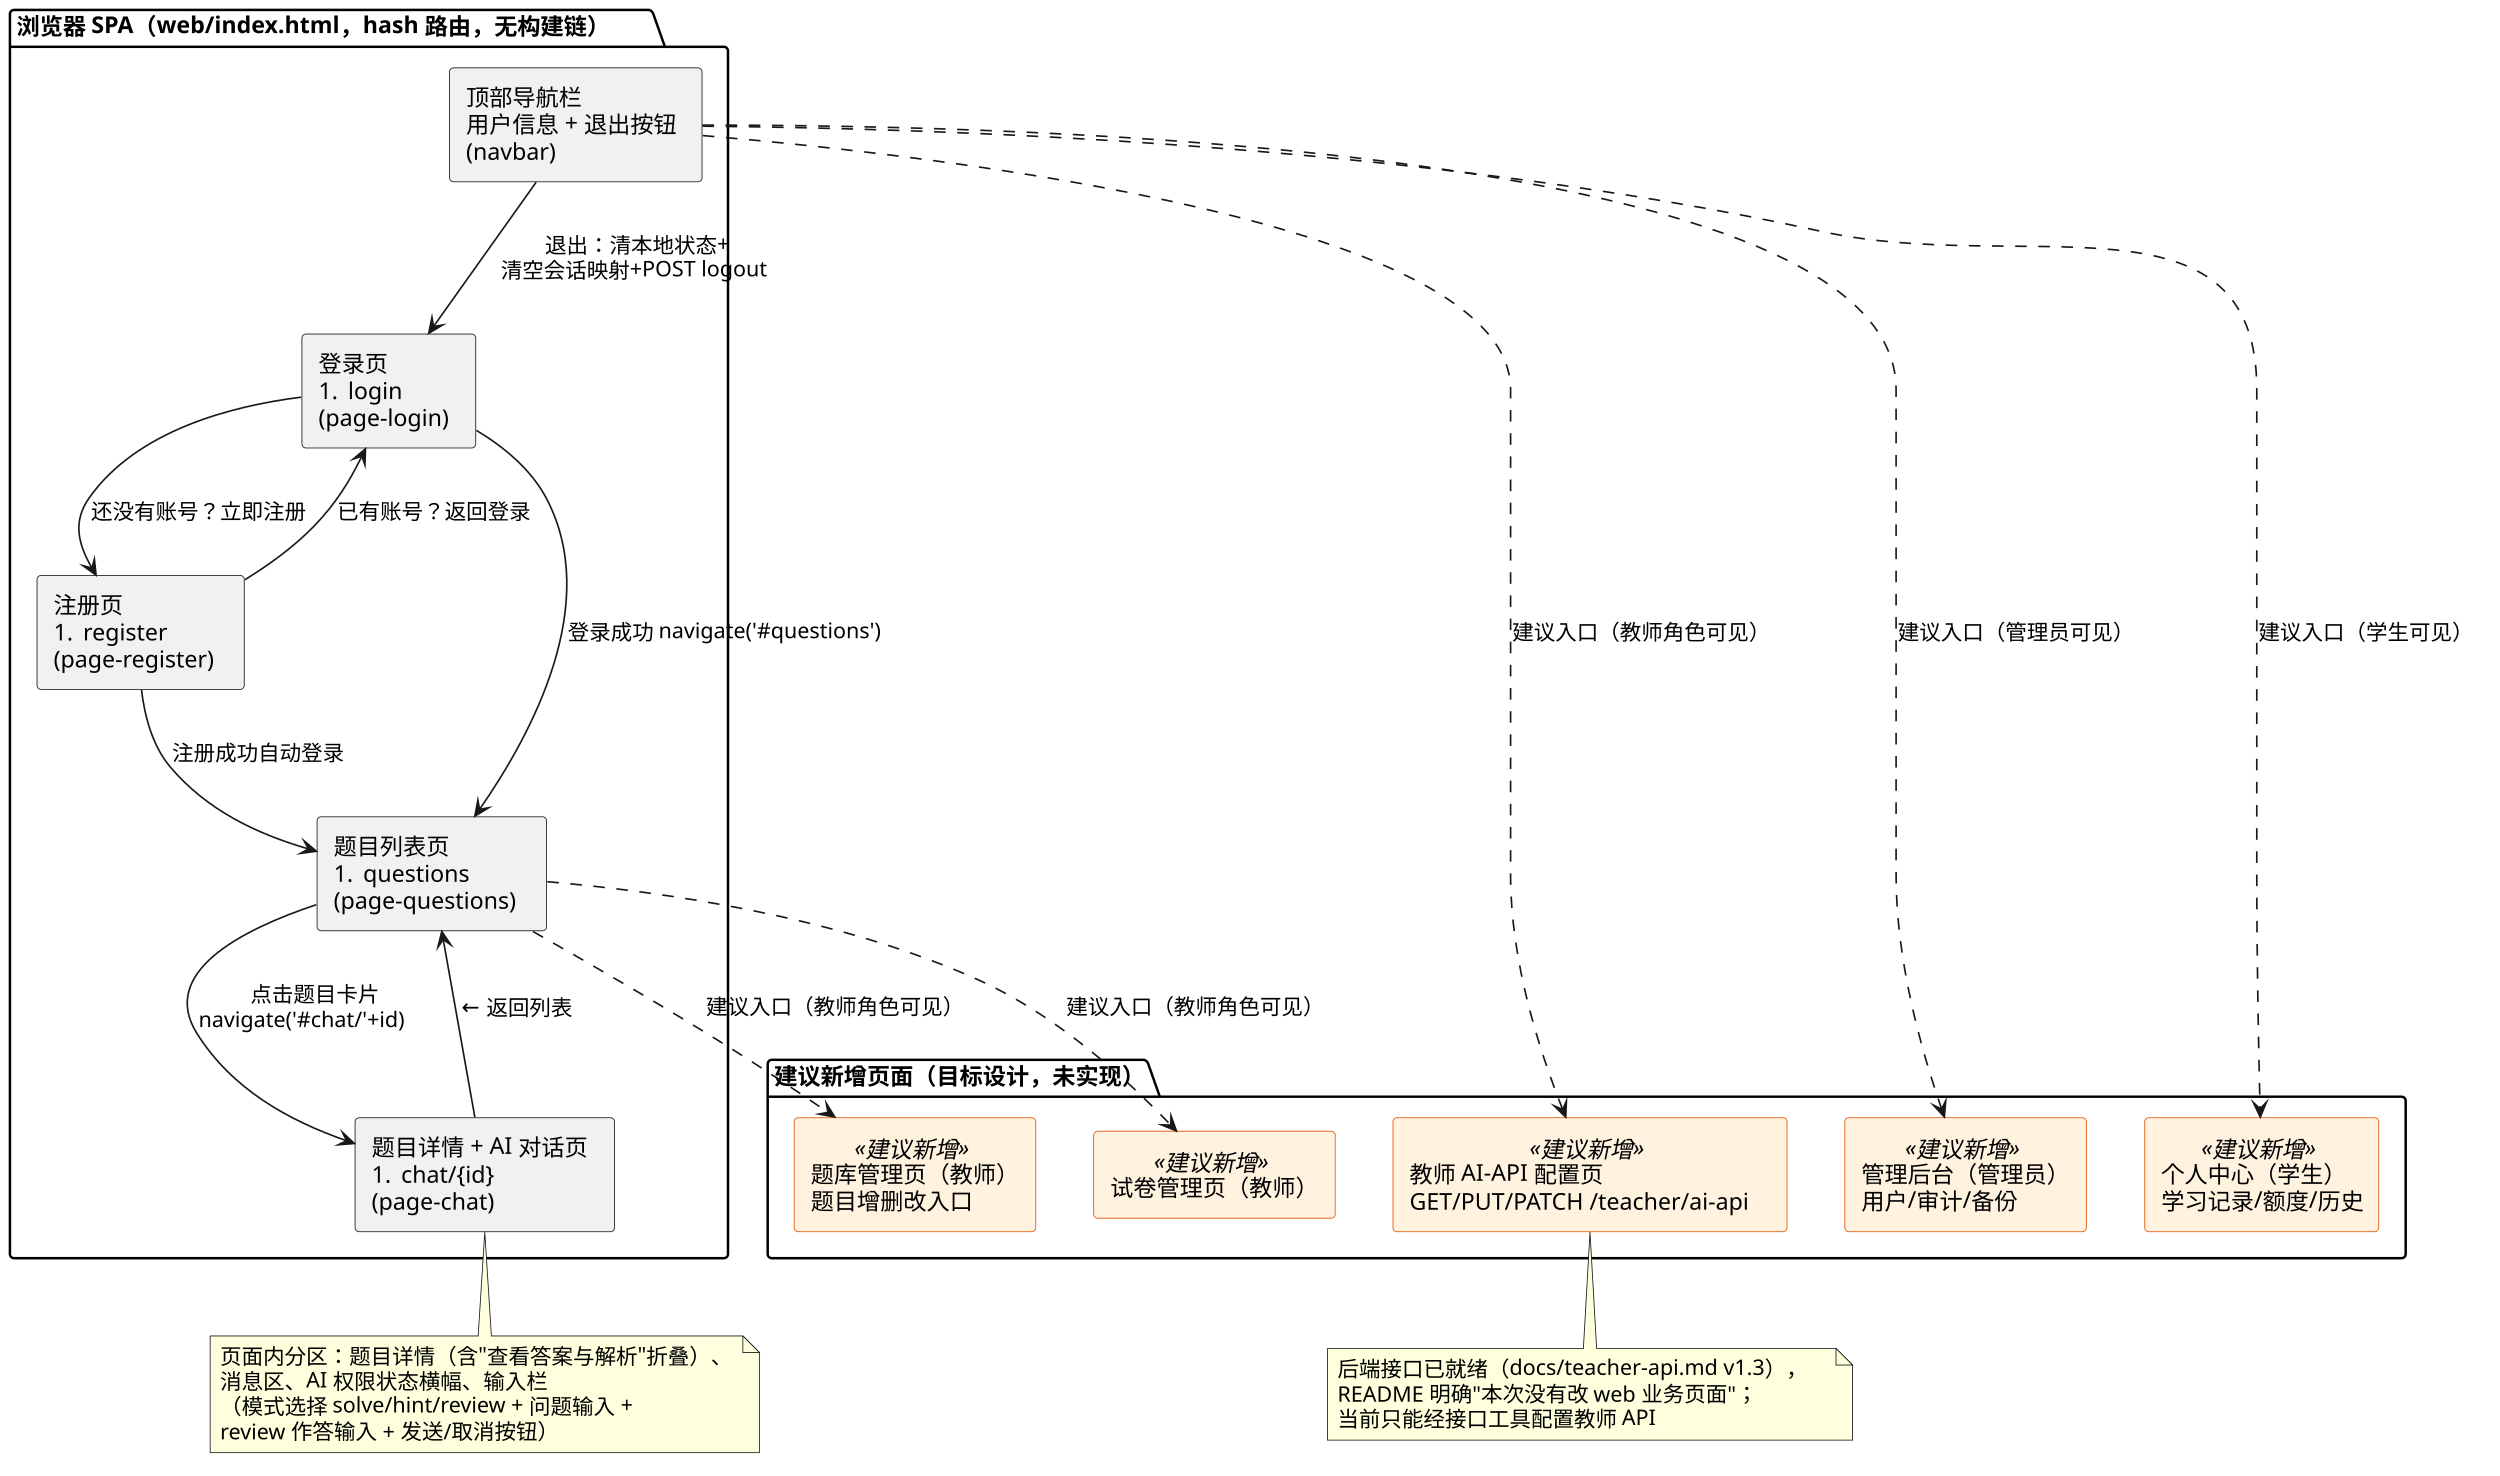
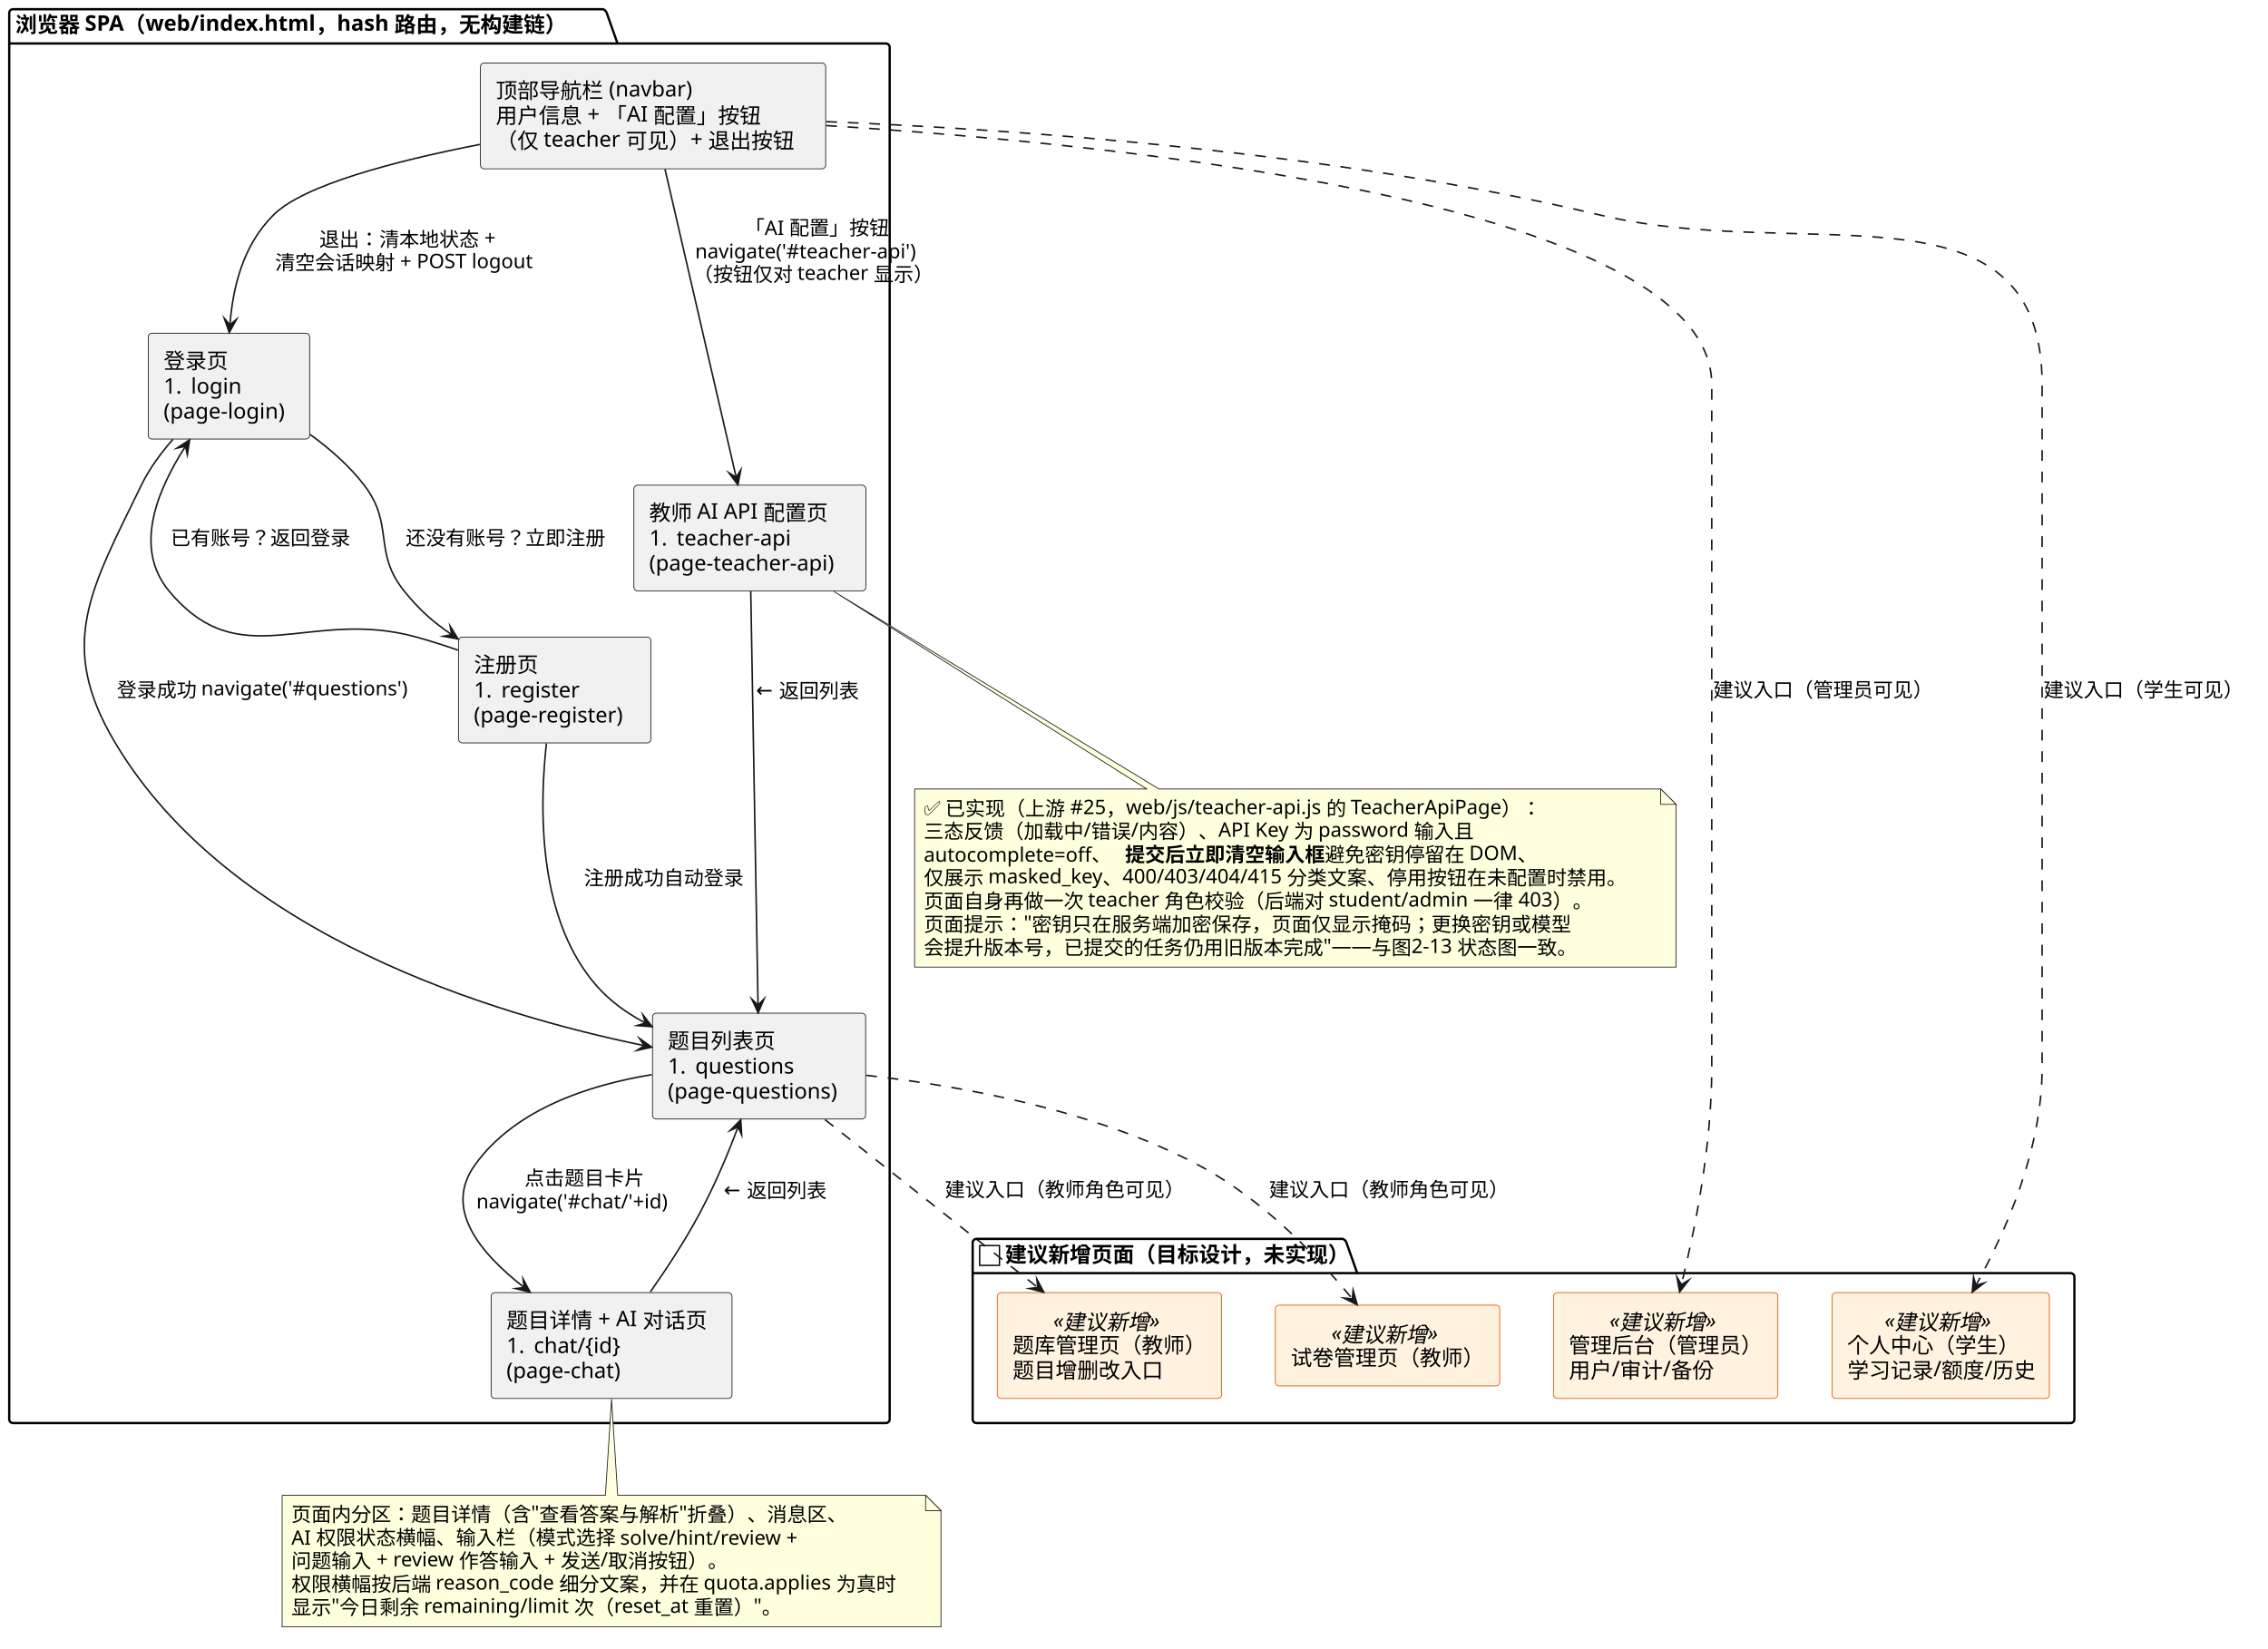
- <svg xmlns="http://www.w3.org/2000/svg" version="1.1" data-diagram-type="DESCRIPTION" style="width:1511px;height:892px;background:#FFFFFF;" width="1511px" height="892px" viewBox="0 0 1511 892" zoomAndPan="magnify" preserveAspectRatio="none" contentStyleType="text/css">
+ <svg xmlns="http://www.w3.org/2000/svg" version="1.1" data-diagram-type="DESCRIPTION" style="width:1476px;height:1073px;background:#FFFFFF;" width="1476px" height="1073px" viewBox="0 0 1476 1073" zoomAndPan="magnify" preserveAspectRatio="none" contentStyleType="text/css">
  <defs />
  <g font-family="sans-serif" lengthAdjust="spacing">
-     <g class="cluster" data-qualified-name="... SPA.web.index.html.hash ........" id="ent0001" data-source-line="11">
-       <path d="M8.5,6 L392.38,6 A3.75,3.75 0 0 1 394.88,8.5 L401.88,28.297 L437.5,28.297 A2.5,2.5 0 0 1 440,30.797 L440,757.95 A2.5,2.5 0 0 1 437.5,760.45 L8.5,760.45 A2.5,2.5 0 0 1 6,757.95 L6,8.5 A2.5,2.5 0 0 1 8.5,6" style="stroke:#000;stroke-width:1.5;" fill="none" />
+     <g class="cluster" data-qualified-name="... SPA.web.index.html.hash ........" id="ent0001" data-source-line="19">
+       <path d="M8.5,6 L392.38,6 A3.75,3.75 0 0 1 394.88,8.5 L401.88,28.297 L576.5,28.297 A2.5,2.5 0 0 1 579,30.797 L579,923.78 A2.5,2.5 0 0 1 576.5,926.28 L8.5,926.28 A2.5,2.5 0 0 1 6,923.78 L6,8.5 A2.5,2.5 0 0 1 8.5,6" style="stroke:#000;stroke-width:1.5;" fill="none" />
      <line x1="6" y1="28.297" x2="401.88" y2="28.297" style="stroke:#000;stroke-width:1.5;" />
      <text x="10" y="20.995" fill="#000" font-size="14" textLength="382.88" font-weight="700">浏览器 SPA（web/index.html，hash 路由，无构建链）</text>
    </g>
-     <g class="cluster" data-qualified-name="................" id="ent0007" data-source-line="19">
-       <path d="M466.5,640.56 L691.499,640.56 A3.75,3.75 0 0 1 693.999,643.06 L700.999,662.857 L1451.5,662.857 A2.5,2.5 0 0 1 1454,665.357 L1454,757.95 A2.5,2.5 0 0 1 1451.5,760.45 L466.5,760.45 A2.5,2.5 0 0 1 464,757.95 L464,643.06 A2.5,2.5 0 0 1 466.5,640.56" style="stroke:#000;stroke-width:1.5;" fill="none" />
-       <line x1="464" y1="662.857" x2="700.999" y2="662.857" style="stroke:#000;stroke-width:1.5;" />
-       <text x="468" y="655.555" fill="#000" font-size="14" textLength="223.999" font-weight="700">建议新增页面（目标设计，未实现）</text>
+     <g class="cluster" data-qualified-name=". ................" id="ent0008" data-source-line="28">
+       <path d="M635.5,806.39 L873.774,806.39 A3.75,3.75 0 0 1 876.274,808.89 L883.274,828.687 L1347.5,828.687 A2.5,2.5 0 0 1 1350,831.187 L1350,923.78 A2.5,2.5 0 0 1 1347.5,926.28 L635.5,926.28 A2.5,2.5 0 0 1 633,923.78 L633,808.89 A2.5,2.5 0 0 1 635.5,806.39" style="stroke:#000;stroke-width:1.5;" fill="none" />
+       <line x1="633" y1="828.687" x2="883.274" y2="828.687" style="stroke:#000;stroke-width:1.5;" />
+       <text x="637" y="821.385" fill="#000" font-size="14" textLength="237.274" font-weight="700">⬜ 建议新增页面（目标设计，未实现）</text>
    </g>
-     <g class="entity" data-qualified-name="... SPA.web.index.html.hash .........Nav" id="ent0002" data-source-line="12">
-       <rect x="271.68" y="41" width="152.63" height="68.891" fill="#F1F1F1" style="stroke:#181818;stroke-width:0.5;" rx="2.5" ry="2.5" />
-       <text x="281.68" y="63.995" fill="#000" font-size="14" textLength="70">顶部导航栏</text>
-       <text x="281.68" y="80.292" fill="#000" font-size="14" textLength="132.63">用户信息 + 退出按钮</text>
-       <text x="281.68" y="96.589" fill="#000" font-size="14" textLength="59.883">(navbar)</text>
+     <g class="entity" data-qualified-name="... SPA.web.index.html.hash .........Nav" id="ent0002" data-source-line="20">
+       <rect x="312.65" y="41" width="224.702" height="68.891" fill="#F1F1F1" style="stroke:#181818;stroke-width:0.5;" rx="2.5" ry="2.5" />
+       <text x="322.65" y="63.995" fill="#000" font-size="14" textLength="134.333">顶部导航栏 (navbar)</text>
+       <text x="322.65" y="80.292" fill="#000" font-size="14" textLength="178.786">用户信息 + 「AI 配置」按钮</text>
+       <text x="322.65" y="96.589" fill="#000" font-size="14" textLength="204.702">（仅 teacher 可见）+ 退出按钮</text>
    </g>
-     <g class="entity" data-qualified-name="... SPA.web.index.html.hash .........L" id="ent0003" data-source-line="13">
-       <rect x="182.48" y="201.89" width="105.046" height="68.891" fill="#F1F1F1" style="stroke:#181818;stroke-width:0.5;" rx="2.5" ry="2.5" />
-       <text x="192.48" y="224.885" fill="#000" font-size="14" textLength="42">登录页</text>
-       <text x="192.48" y="241.182" fill="#000" font-size="14" textLength="13.357">1.</text>
-       <text x="210.288" y="241.182" fill="#000" font-size="14" textLength="34.104">login</text>
-       <text x="192.48" y="257.479" fill="#000" font-size="14" textLength="85.046">(page-login)</text>
+     <g class="entity" data-qualified-name="... SPA.web.index.html.hash .........L" id="ent0003" data-source-line="21">
+       <rect x="96.48" y="216.89" width="105.046" height="68.891" fill="#F1F1F1" style="stroke:#181818;stroke-width:0.5;" rx="2.5" ry="2.5" />
+       <text x="106.48" y="239.885" fill="#000" font-size="14" textLength="42">登录页</text>
+       <text x="106.48" y="256.182" fill="#000" font-size="14" textLength="13.357">1.</text>
+       <text x="124.288" y="256.182" fill="#000" font-size="14" textLength="34.104">login</text>
+       <text x="106.48" y="272.479" fill="#000" font-size="14" textLength="85.046">(page-login)</text>
    </g>
-     <g class="entity" data-qualified-name="... SPA.web.index.html.hash .........R" id="ent0004" data-source-line="14">
-       <rect x="22.38" y="347.78" width="125.239" height="68.891" fill="#F1F1F1" style="stroke:#181818;stroke-width:0.5;" rx="2.5" ry="2.5" />
-       <text x="32.38" y="370.775" fill="#000" font-size="14" textLength="42">注册页</text>
-       <text x="32.38" y="387.072" fill="#000" font-size="14" textLength="13.357">1.</text>
-       <text x="50.188" y="387.072" fill="#000" font-size="14" textLength="54.298">register</text>
-       <text x="32.38" y="403.369" fill="#000" font-size="14" textLength="105.239">(page-register)</text>
+     <g class="entity" data-qualified-name="... SPA.web.index.html.hash .........R" id="ent0004" data-source-line="22">
+       <rect x="298.38" y="414.67" width="125.239" height="68.891" fill="#F1F1F1" style="stroke:#181818;stroke-width:0.5;" rx="2.5" ry="2.5" />
+       <text x="308.38" y="437.665" fill="#000" font-size="14" textLength="42">注册页</text>
+       <text x="308.38" y="453.962" fill="#000" font-size="14" textLength="13.357">1.</text>
+       <text x="326.188" y="453.962" fill="#000" font-size="14" textLength="54.298">register</text>
+       <text x="308.38" y="470.259" fill="#000" font-size="14" textLength="105.239">(page-register)</text>
    </g>
-     <g class="entity" data-qualified-name="... SPA.web.index.html.hash .........Q" id="ent0005" data-source-line="15">
-       <rect x="191.64" y="493.67" width="138.72" height="68.891" fill="#F1F1F1" style="stroke:#181818;stroke-width:0.5;" rx="2.5" ry="2.5" />
-       <text x="201.64" y="516.665" fill="#000" font-size="14" textLength="70">题目列表页</text>
-       <text x="201.64" y="532.962" fill="#000" font-size="14" textLength="13.357">1.</text>
-       <text x="219.448" y="532.962" fill="#000" font-size="14" textLength="67.778">questions</text>
-       <text x="201.64" y="549.259" fill="#000" font-size="14" textLength="118.72">(page-questions)</text>
+     <g class="entity" data-qualified-name="... SPA.web.index.html.hash .........Q" id="ent0005" data-source-line="23">
+       <rect x="424.64" y="659.49" width="138.72" height="68.891" fill="#F1F1F1" style="stroke:#181818;stroke-width:0.5;" rx="2.5" ry="2.5" />
+       <text x="434.64" y="682.485" fill="#000" font-size="14" textLength="70">题目列表页</text>
+       <text x="434.64" y="698.782" fill="#000" font-size="14" textLength="13.357">1.</text>
+       <text x="452.448" y="698.782" fill="#000" font-size="14" textLength="67.778">questions</text>
+       <text x="434.64" y="715.079" fill="#000" font-size="14" textLength="118.72">(page-questions)</text>
    </g>
-     <g class="entity" data-qualified-name="... SPA.web.index.html.hash .........C" id="ent0006" data-source-line="16">
-       <rect x="214.61" y="675.56" width="156.787" height="68.891" fill="#F1F1F1" style="stroke:#181818;stroke-width:0.5;" rx="2.5" ry="2.5" />
-       <text x="224.61" y="698.555" fill="#000" font-size="14" textLength="136.787">题目详情 + AI 对话页</text>
-       <text x="224.61" y="714.852" fill="#000" font-size="14" textLength="13.357">1.</text>
-       <text x="242.418" y="714.852" fill="#000" font-size="14" textLength="65.946">chat/{id}</text>
-       <text x="224.61" y="731.149" fill="#000" font-size="14" textLength="81.58">(page-chat)</text>
+     <g class="entity" data-qualified-name="... SPA.web.index.html.hash .........C" id="ent0006" data-source-line="24">
+       <rect x="319.61" y="841.39" width="156.787" height="68.891" fill="#F1F1F1" style="stroke:#181818;stroke-width:0.5;" rx="2.5" ry="2.5" />
+       <text x="329.61" y="864.385" fill="#000" font-size="14" textLength="136.787">题目详情 + AI 对话页</text>
+       <text x="329.61" y="880.682" fill="#000" font-size="14" textLength="13.357">1.</text>
+       <text x="347.418" y="880.682" fill="#000" font-size="14" textLength="65.946">chat/{id}</text>
+       <text x="329.61" y="896.979" fill="#000" font-size="14" textLength="81.58">(page-chat)</text>
    </g>
-     <g class="entity" data-qualified-name=".................X1" id="ent0008" data-source-line="20">
-       <rect x="480" y="675.56" width="145.999" height="68.891" fill="#FFF3E0" style="stroke:#E65100;stroke-width:0.5;" rx="2.5" ry="2.5" />
-       <text x="516.434" y="698.555" fill="#000" font-size="14" textLength="73.131" font-style="italic">«建议新增»</text>
-       <text x="490" y="714.852" fill="#000" font-size="14" textLength="125.999">题库管理页（教师）</text>
-       <text x="490" y="731.149" fill="#000" font-size="14" textLength="98">题目增删改入口</text>
+     <g class="entity" data-qualified-name="... SPA.web.index.html.hash .........TA" id="ent0007" data-source-line="25">
+       <rect x="412.52" y="315.78" width="150.97" height="68.891" fill="#F1F1F1" style="stroke:#181818;stroke-width:0.5;" rx="2.5" ry="2.5" />
+       <text x="422.52" y="338.775" fill="#000" font-size="14" textLength="119.205">教师 AI API 配置页</text>
+       <text x="422.52" y="355.072" fill="#000" font-size="14" textLength="13.357">1.</text>
+       <text x="440.328" y="355.072" fill="#000" font-size="14" textLength="80.028">teacher-api</text>
+       <text x="422.52" y="371.369" fill="#000" font-size="14" textLength="130.97">(page-teacher-api)</text>
    </g>
-     <g class="entity" data-qualified-name=".................X2" id="ent0009" data-source-line="21">
-       <rect x="841.91" y="675.56" width="238.176" height="68.891" fill="#FFF3E0" style="stroke:#E65100;stroke-width:0.5;" rx="2.5" ry="2.5" />
-       <text x="924.433" y="698.555" fill="#000" font-size="14" textLength="73.131" font-style="italic">«建议新增»</text>
-       <text x="851.91" y="714.852" fill="#000" font-size="14" textLength="119.806">教师 AI-API 配置页</text>
-       <text x="851.91" y="731.149" fill="#000" font-size="14" textLength="218.176">GET/PUT/PATCH /teacher/ai-api</text>
+     <g class="entity" data-qualified-name=". .................X1" id="ent0009" data-source-line="29">
+       <rect x="649" y="841.39" width="145.999" height="68.891" fill="#FFF3E0" style="stroke:#E65100;stroke-width:0.5;" rx="2.5" ry="2.5" />
+       <text x="685.434" y="864.385" fill="#000" font-size="14" textLength="73.131" font-style="italic">«建议新增»</text>
+       <text x="659" y="880.682" fill="#000" font-size="14" textLength="125.999">题库管理页（教师）</text>
+       <text x="659" y="896.979" fill="#000" font-size="14" textLength="98">题目增删改入口</text>
    </g>
-     <g class="entity" data-qualified-name=".................X3" id="ent0010" data-source-line="22">
-       <rect x="661" y="683.71" width="145.999" height="52.594" fill="#FFF3E0" style="stroke:#E65100;stroke-width:0.5;" rx="2.5" ry="2.5" />
-       <text x="697.434" y="706.705" fill="#000" font-size="14" textLength="73.131" font-style="italic">«建议新增»</text>
-       <text x="671" y="723.002" fill="#000" font-size="14" textLength="125.999">试卷管理页（教师）</text>
+     <g class="entity" data-qualified-name=". .................X3" id="ent0010" data-source-line="30">
+       <rect x="830" y="849.53" width="145.999" height="52.594" fill="#FFF3E0" style="stroke:#E65100;stroke-width:0.5;" rx="2.5" ry="2.5" />
+       <text x="866.434" y="872.525" fill="#000" font-size="14" textLength="73.131" font-style="italic">«建议新增»</text>
+       <text x="840" y="888.822" fill="#000" font-size="14" textLength="125.999">试卷管理页（教师）</text>
    </g>
-     <g class="entity" data-qualified-name=".................X4" id="ent0011" data-source-line="23">
-       <rect x="1115" y="675.56" width="145.999" height="68.891" fill="#FFF3E0" style="stroke:#E65100;stroke-width:0.5;" rx="2.5" ry="2.5" />
-       <text x="1151.434" y="698.555" fill="#000" font-size="14" textLength="73.131" font-style="italic">«建议新增»</text>
-       <text x="1125" y="714.852" fill="#000" font-size="14" textLength="125.999">管理后台（管理员）</text>
-       <text x="1125" y="731.149" fill="#000" font-size="14" textLength="93.433">用户/审计/备份</text>
+     <g class="entity" data-qualified-name=". .................X4" id="ent0011" data-source-line="31">
+       <rect x="1011" y="841.39" width="145.999" height="68.891" fill="#FFF3E0" style="stroke:#E65100;stroke-width:0.5;" rx="2.5" ry="2.5" />
+       <text x="1047.434" y="864.385" fill="#000" font-size="14" textLength="73.131" font-style="italic">«建议新增»</text>
+       <text x="1021" y="880.682" fill="#000" font-size="14" textLength="125.999">管理后台（管理员）</text>
+       <text x="1021" y="896.979" fill="#000" font-size="14" textLength="93.433">用户/审计/备份</text>
    </g>
-     <g class="entity" data-qualified-name=".................X5" id="ent0012" data-source-line="24">
-       <rect x="1296.28" y="675.56" width="141.433" height="68.891" fill="#FFF3E0" style="stroke:#E65100;stroke-width:0.5;" rx="2.5" ry="2.5" />
-       <text x="1330.431" y="698.555" fill="#000" font-size="14" textLength="73.131" font-style="italic">«建议新增»</text>
-       <text x="1306.28" y="714.852" fill="#000" font-size="14" textLength="112">个人中心（学生）</text>
-       <text x="1306.28" y="731.149" fill="#000" font-size="14" textLength="121.433">学习记录/额度/历史</text>
+     <g class="entity" data-qualified-name=". .................X5" id="ent0012" data-source-line="32">
+       <rect x="1192.28" y="841.39" width="141.433" height="68.891" fill="#FFF3E0" style="stroke:#E65100;stroke-width:0.5;" rx="2.5" ry="2.5" />
+       <text x="1226.431" y="864.385" fill="#000" font-size="14" textLength="73.131" font-style="italic">«建议新增»</text>
+       <text x="1202.28" y="880.682" fill="#000" font-size="14" textLength="112">个人中心（学生）</text>
+       <text x="1202.28" y="896.979" fill="#000" font-size="14" textLength="121.433">学习记录/额度/历史</text>
    </g>
-     <g class="entity" data-qualified-name="GMN25" id="ent0026" data-source-line="41">
-       <path d="M127.02,807.45 L127.02,877.981 A0,0 0 0 0 127.02,877.981 L458.979,877.981 A0,0 0 0 0 458.979,877.981 L458.979,817.45 L448.979,807.45 L297,807.45 L293,744.66 L289,807.45 L127.02,807.45 A0,0 0 0 0 127.02,807.45" style="stroke:#181818;stroke-width:0.5;" fill="#FEFFDD" />
-       <path d="M448.979,807.45 L448.979,817.45 L458.979,817.45 L448.979,807.45" style="stroke:#181818;stroke-width:0.5;" fill="#FEFFDD" />
-       <text x="133.02" y="824.517" fill="#000" font-size="13" textLength="310.959">页面内分区：题目详情（含"查看答案与解析"折叠）、</text>
-       <text x="133.02" y="839.65" fill="#000" font-size="13" textLength="198.86">消息区、AI 权限状态横幅、输入栏</text>
-       <text x="133.02" y="854.783" fill="#000" font-size="13" textLength="266.57">（模式选择 solve/hint/review + 问题输入 +</text>
-       <text x="133.02" y="869.915" fill="#000" font-size="13" textLength="213.948">review 作答输入 + 发送/取消按钮）</text>
+     <g class="entity" data-qualified-name="GMN26" id="ent0027" data-source-line="50">
+       <path d="M183.62,973.28 L183.62,1058.944 A0,0 0 0 0 183.62,1058.944 L612.381,1058.944 A0,0 0 0 0 612.381,1058.944 L612.381,983.28 L602.381,973.28 L402,973.28 L398,910.66 L394,973.28 L183.62,973.28 A0,0 0 0 0 183.62,973.28" style="stroke:#181818;stroke-width:0.5;" fill="#FEFFDD" />
+       <path d="M602.381,973.28 L602.381,983.28 L612.381,983.28 L602.381,973.28" style="stroke:#181818;stroke-width:0.5;" fill="#FEFFDD" />
+       <text x="189.62" y="990.347" fill="#000" font-size="13" textLength="362.959">页面内分区：题目详情（含"查看答案与解析"折叠）、消息区、</text>
+       <text x="189.62" y="1005.48" fill="#000" font-size="13" textLength="342.272">AI 权限状态横幅、输入栏（模式选择 solve/hint/review +</text>
+       <text x="189.62" y="1020.613" fill="#000" font-size="13" textLength="298.105">问题输入 + review 作答输入 + 发送/取消按钮）。</text>
+       <text x="189.62" y="1035.745" fill="#000" font-size="13" textLength="407.761">权限横幅按后端 reason_code 细分文案，并在 quota.applies 为真时</text>
+       <text x="189.62" y="1050.878" fill="#000" font-size="13" textLength="332.033">显示"今日剩余 remaining/limit 次（reset_at 重置）"。</text>
    </g>
-     <g class="entity" data-qualified-name="GMN28" id="ent0029" data-source-line="48">
-       <path d="M802.32,815.02 L802.32,870.418 A0,0 0 0 0 802.32,870.418 L1119.686,870.418 A0,0 0 0 0 1119.686,870.418 L1119.686,825.02 L1109.686,815.02 L965,815.02 L961,744.66 L957,815.02 L802.32,815.02 A0,0 0 0 0 802.32,815.02" style="stroke:#181818;stroke-width:0.5;" fill="#FEFFDD" />
-       <path d="M1109.686,815.02 L1109.686,825.02 L1119.686,825.02 L1109.686,815.02" style="stroke:#181818;stroke-width:0.5;" fill="#FEFFDD" />
-       <text x="808.32" y="832.087" fill="#000" font-size="13" textLength="296.366">后端接口已就绪（docs/teacher-api.md v1.3），</text>
-       <text x="808.32" y="847.22" fill="#000" font-size="13" textLength="262.819">README 明确"本次没有改 web 业务页面"；</text>
-       <text x="808.32" y="862.353" fill="#000" font-size="13" textLength="193.699">当前只能经接口工具配置教师 API</text>
+     <g class="entity" data-qualified-name="GMN29" id="ent0030" data-source-line="58">
+       <path d="M595.22,513.56 L595.22,629.49 A0,0 0 0 0 595.22,629.49 L1090.777,629.49 A0,0 0 0 0 1090.777,629.49 L1090.777,523.56 L1080.777,513.56 L754.24,513.56 L542.69,385.01 L746.24,513.56 L595.22,513.56 A0,0 0 0 0 595.22,513.56" style="stroke:#181818;stroke-width:0.5;" fill="#FEFFDD" />
+       <path d="M1080.777,513.56 L1080.777,523.56 L1090.777,523.56 L1080.777,513.56" style="stroke:#181818;stroke-width:0.5;" fill="#FEFFDD" />
+       <text x="601.22" y="530.627" fill="#000" font-size="13" textLength="422.068">✅ 已实现（上游 #25，web/js/teacher-api.js 的 TeacherApiPage）：</text>
+       <text x="601.22" y="545.76" fill="#000" font-size="13" textLength="366.019">三态反馈（加载中/错误/内容）、API Key 为 password 输入且</text>
+       <text x="601.22" y="560.893" fill="#000" font-size="13" textLength="130.978">autocomplete=off、</text>
+       <text x="732.198" y="560.893" fill="#000" font-size="13" textLength="130" font-weight="700">提交后立即清空输入框</text>
+       <text x="862.198" y="560.893" fill="#000" font-size="13" textLength="139.591">避免密钥停留在 DOM、</text>
+       <text x="601.22" y="576.025" fill="#000" font-size="13" textLength="474.557">仅展示 masked_key、400/403/404/415 分类文案、停用按钮在未配置时禁用。</text>
+       <text x="601.22" y="591.158" fill="#000" font-size="13" textLength="450.074">页面自身再做一次 teacher 角色校验（后端对 student/admin 一律 403）。</text>
+       <text x="601.22" y="606.291" fill="#000" font-size="13" textLength="421.98">页面提示："密钥只在服务端加密保存，页面仅显示掩码；更换密钥或模型</text>
+       <text x="601.22" y="621.424" fill="#000" font-size="13" textLength="429.616">会提升版本号，已提交的任务仍用旧版本完成"——与图2-13 状态图一致。</text>
    </g>
-     <g class="link" data-entity-1="ent0003" data-entity-2="ent0004" id="lnk13" data-source-line="27" data-link-type="dependency">
-       <path d="M182.04,240.05 C139.69,245.35 82.8,260.17 54,300.78 C44.04,314.82 46.784,328.154 55.584,343.344" style="stroke:#181818;stroke-width:1;" fill="none" id="L-to-R" />
-       <polygon points="58.09,347.67,57.04,337.877,55.584,343.344,50.117,341.888,58.09,347.67" fill="#181818" style="stroke:#181818;stroke-width:1;stroke-linejoin:miter;stroke-miterlimit:10;" />
-       <text x="55" y="313.847" fill="#000" font-size="13" textLength="130">还没有账号？立即注册</text>
+     <g class="link" data-entity-1="ent0003" data-entity-2="ent0004" id="lnk13" data-source-line="35" data-link-type="dependency">
+       <path d="M201.77,282.76 C214.6,292.07 227.38,303.22 237,315.78 C256.9,341.77 242.46,359.2 263,384.67 C272.67,396.67 281.098,404.315 293.988,413.095" style="stroke:#181818;stroke-width:1;" fill="none" id="L-to-R" />
+       <polygon points="298.12,415.91,292.933,407.537,293.988,413.095,288.43,414.149,298.12,415.91" fill="#181818" style="stroke:#181818;stroke-width:1;stroke-linejoin:miter;stroke-miterlimit:10;" />
+       <text x="264" y="354.797" fill="#000" font-size="13" textLength="130">还没有账号？立即注册</text>
    </g>
-     <g class="link" data-entity-1="ent0004" data-entity-2="ent0003" id="lnk14" data-source-line="28" data-link-type="dependency">
-       <path d="M148.03,350.37 C162.91,341.22 177.93,330.26 190,317.78 C202.9,304.43 211.149,291.149 218.719,275.709" style="stroke:#181818;stroke-width:1;" fill="none" id="R-to-L" />
-       <polygon points="220.92,271.22,213.366,277.54,218.719,275.709,220.55,281.062,220.92,271.22" fill="#181818" style="stroke:#181818;stroke-width:1;stroke-linejoin:miter;stroke-miterlimit:10;" />
-       <text x="203.73" y="313.847" fill="#000" font-size="13" textLength="117">已有账号？返回登录</text>
+     <g class="link" data-entity-1="ent0004" data-entity-2="ent0003" id="lnk14" data-source-line="36" data-link-type="dependency">
+       <path d="M298.02,423.17 C289.03,420.06 279.84,417.12 271,414.67 C200.85,395.26 156.52,440.66 110,384.67 C86.73,356.67 102.146,319.482 120.706,290.462" style="stroke:#181818;stroke-width:1;" fill="none" id="R-to-L" />
+       <polygon points="123.4,286.25,115.181,291.677,120.706,290.462,121.921,295.987,123.4,286.25" fill="#181818" style="stroke:#181818;stroke-width:1;stroke-linejoin:miter;stroke-miterlimit:10;" />
+       <text x="111" y="354.797" fill="#000" font-size="13" textLength="117">已有账号？返回登录</text>
    </g>
-     <g class="link" data-entity-1="ent0003" data-entity-2="ent0005" id="lnk15" data-source-line="29" data-link-type="dependency">
-       <path d="M287.92,260.11 C304.44,270.05 320.74,283.46 330,300.78 C364.09,364.54 321.54,443.502 289.84,489.192" style="stroke:#181818;stroke-width:1;" fill="none" id="L-to-Q" />
-       <polygon points="286.99,493.3,295.407,488.186,289.84,489.192,288.834,483.625,286.99,493.3" fill="#181818" style="stroke:#181818;stroke-width:1;stroke-linejoin:miter;stroke-miterlimit:10;" />
-       <text x="343.11" y="386.787" fill="#000" font-size="13" textLength="204.077">登录成功 navigate('#questions')</text>
+     <g class="link" data-entity-1="ent0003" data-entity-2="ent0005" id="lnk15" data-source-line="37" data-link-type="dependency">
+       <path d="M112.54,285.95 C104.67,294.93 97.16,305.12 92,315.78 C59.33,383.24 36.57,419.22 75,483.56 C149.85,608.88 320.832,660.395 419.272,680.595" style="stroke:#181818;stroke-width:1;" fill="none" id="L-to-Q" />
+       <polygon points="424.17,681.6,416.158,675.873,419.272,680.595,414.55,683.709,424.17,681.6" fill="#181818" style="stroke:#181818;stroke-width:1;stroke-linejoin:miter;stroke-miterlimit:10;" />
+       <text x="76" y="453.687" fill="#000" font-size="13" textLength="204.077">登录成功 navigate('#questions')</text>
    </g>
-     <g class="link" data-entity-1="ent0004" data-entity-2="ent0005" id="lnk16" data-source-line="30" data-link-type="dependency">
-       <path d="M85.52,416.93 C87.38,432.7 92.06,450.8 103,463.67 C125.3,489.91 155.23,504.001 186.45,513.101" style="stroke:#181818;stroke-width:1;" fill="none" id="R-to-Q" />
-       <polygon points="191.25,514.5,183.729,508.141,186.45,513.101,181.49,515.822,191.25,514.5" fill="#181818" style="stroke:#181818;stroke-width:1;stroke-linejoin:miter;stroke-miterlimit:10;" />
-       <text x="104" y="459.737" fill="#000" font-size="13" textLength="104">注册成功自动登录</text>
+     <g class="link" data-entity-1="ent0004" data-entity-2="ent0005" id="lnk16" data-source-line="38" data-link-type="dependency">
+       <path d="M355.61,483.92 C351.33,522.45 350.12,585.74 379,629.49 C389.99,646.15 402.504,656.448 420.004,665.928" style="stroke:#181818;stroke-width:1;" fill="none" id="R-to-Q" />
+       <polygon points="424.4,668.31,418.392,660.506,420.004,665.928,414.581,667.54,424.4,668.31" fill="#181818" style="stroke:#181818;stroke-width:1;stroke-linejoin:miter;stroke-miterlimit:10;" />
+       <text x="380" y="576.097" fill="#000" font-size="13" textLength="104">注册成功自动登录</text>
    </g>
-     <g class="link" data-entity-1="ent0005" data-entity-2="ent0006" id="lnk17" data-source-line="31" data-link-type="dependency">
-       <path d="M191.17,546.8 C144.73,562.28 96.14,588.05 119,624.56 C140.03,658.14 173.92,677.05 209.44,689.47" style="stroke:#181818;stroke-width:1;" fill="none" id="Q-to-C" />
-       <polygon points="214.16,691.12,206.985,684.374,209.44,689.47,204.344,691.925,214.16,691.12" fill="#181818" style="stroke:#181818;stroke-width:1;stroke-linejoin:miter;stroke-miterlimit:10;" />
-       <text x="151.297" y="605.627" fill="#000" font-size="13" textLength="78">点击题目卡片</text>
-       <text x="120" y="620.76" fill="#000" font-size="13" textLength="140.594">navigate('#chat/'+id)</text>
+     <g class="link" data-entity-1="ent0005" data-entity-2="ent0006" id="lnk17" data-source-line="39" data-link-type="dependency">
+       <path d="M424.17,699.5 C383.42,706.18 335.05,721.91 309,758.39 C288.74,786.75 311.713,815.028 341.113,838.048" style="stroke:#181818;stroke-width:1;" fill="none" id="Q-to-C" />
+       <polygon points="345.05,841.13,340.43,832.432,341.113,838.048,335.498,838.731,345.05,841.13" fill="#181818" style="stroke:#181818;stroke-width:1;stroke-linejoin:miter;stroke-miterlimit:10;" />
+       <text x="341.297" y="771.457" fill="#000" font-size="13" textLength="78">点击题目卡片</text>
+       <text x="310" y="786.59" fill="#000" font-size="13" textLength="140.594">navigate('#chat/'+id)</text>
    </g>
-     <g class="link" data-entity-1="ent0006" data-entity-2="ent0005" id="lnk18" data-source-line="32" data-link-type="dependency">
-       <path d="M287.01,675.32 C281.3,643.21 273.616,600.033 267.896,567.873" style="stroke:#181818;stroke-width:1;" fill="none" id="C-to-Q" />
-       <polygon points="267.02,562.95,264.658,572.511,267.896,567.873,272.534,571.11,267.02,562.95" fill="#181818" style="stroke:#181818;stroke-width:1;stroke-linejoin:miter;stroke-miterlimit:10;" />
-       <text x="278.96" y="613.127" fill="#000" font-size="13" textLength="67.025">← 返回列表</text>
+     <g class="link" data-entity-1="ent0006" data-entity-2="ent0005" id="lnk18" data-source-line="40" data-link-type="dependency">
+       <path d="M423.24,840.91 C433.8,825.88 445.75,807.7 455,790.39 C465.55,770.65 473.326,752.108 480.336,733.518" style="stroke:#181818;stroke-width:1;" fill="none" id="C-to-Q" />
+       <polygon points="482.1,728.84,475.182,735.85,480.336,733.518,482.667,738.673,482.1,728.84" fill="#181818" style="stroke:#181818;stroke-width:1;stroke-linejoin:miter;stroke-miterlimit:10;" />
+       <text x="471" y="778.957" fill="#000" font-size="13" textLength="67.025">← 返回列表</text>
    </g>
-     <g class="link" data-entity-1="ent0002" data-entity-2="ent0003" id="lnk19" data-source-line="33" data-link-type="dependency">
-       <path d="M324.04,110.14 C304.92,137.01 281.179,170.406 262.019,197.336" style="stroke:#181818;stroke-width:1;" fill="none" id="Nav-to-L" />
-       <polygon points="259.12,201.41,267.597,196.396,262.019,197.336,261.078,191.758,259.12,201.41" fill="#181818" style="stroke:#181818;stroke-width:1;stroke-linejoin:miter;stroke-miterlimit:10;" />
-       <text x="329.372" y="152.957" fill="#000" font-size="13" textLength="114.893">退出：清本地状态+</text>
-       <text x="302.62" y="168.09" fill="#000" font-size="13" textLength="168.397">清空会话映射+POST logout</text>
+     <g class="link" data-entity-1="ent0002" data-entity-2="ent0007" id="lnk19" data-source-line="41" data-link-type="dependency">
+       <path d="M432.79,110.17 C444.9,162.63 467.005,258.298 479.105,310.708" style="stroke:#181818;stroke-width:1;" fill="none" id="Nav-to-TA" />
+       <polygon points="480.23,315.58,482.103,305.911,479.105,310.708,474.308,307.71,480.23,315.58" fill="#181818" style="stroke:#181818;stroke-width:1;stroke-linejoin:miter;stroke-miterlimit:10;" />
+       <text x="484.598" y="152.957" fill="#000" font-size="13" textLength="94.859">「AI 配置」按钮</text>
+       <text x="452.368" y="168.09" fill="#000" font-size="13" textLength="159.32">navigate('#teacher-api')</text>
+       <text x="451" y="183.223" fill="#000" font-size="13" textLength="162.056">（按钮仅对 teacher 显示）</text>
    </g>
-     <g class="link" data-entity-1="ent0005" data-entity-2="ent0008" id="lnk20" data-source-line="34" data-link-type="dependency">
-       <path d="M322.12,563.01 C357.01,582.72 401.36,608.37 440,632.56 C461.48,646.01 480.625,658.745 500.425,672.305" style="stroke:#181818;stroke-width:1;stroke-dasharray:7,7;" fill="none" id="Q-to-X1" />
-       <polygon points="504.55,675.13,499.385,666.744,500.425,672.305,494.864,673.345,504.55,675.13" fill="#181818" style="stroke:#181818;stroke-width:1;stroke-linejoin:miter;stroke-miterlimit:10;" />
-       <text x="426.76" y="613.127" fill="#000" font-size="13" textLength="156">建议入口（教师角色可见）</text>
+     <g class="link" data-entity-1="ent0007" data-entity-2="ent0005" id="lnk20" data-source-line="42" data-link-type="dependency">
+       <path d="M488.59,384.93 C489.74,450.34 492.172,588.831 493.322,654.241" style="stroke:#181818;stroke-width:1;" fill="none" id="TA-to-Q" />
+       <polygon points="493.41,659.24,497.251,650.171,493.322,654.241,489.252,650.312,493.41,659.24" fill="#181818" style="stroke:#181818;stroke-width:1;stroke-linejoin:miter;stroke-miterlimit:10;" />
+       <text x="492" y="453.687" fill="#000" font-size="13" textLength="67.025">← 返回列表</text>
    </g>
-     <g class="link" data-entity-1="ent0002" data-entity-2="ent0009" id="lnk21" data-source-line="35" data-link-type="dependency">
-       <path d="M424.79,81.93 C579.27,95.08 913,135.09 913,235.33 C913,235.33 913,235.33 913,529.11 C913,581.48 930.377,634.962 944.497,670.582" style="stroke:#181818;stroke-width:1;stroke-dasharray:7,7;" fill="none" id="Nav-to-X2" />
-       <polygon points="946.34,675.23,946.742,665.389,944.497,670.582,939.305,668.337,946.34,675.23" fill="#181818" style="stroke:#181818;stroke-width:1;stroke-linejoin:miter;stroke-miterlimit:10;" />
-       <text x="914" y="386.787" fill="#000" font-size="13" textLength="156">建议入口（教师角色可见）</text>
+     <g class="link" data-entity-1="ent0002" data-entity-2="ent0003" id="lnk21" data-source-line="43" data-link-type="dependency">
+       <path d="M312.24,94.02 C256.73,104.86 197.58,120.42 178,139.89 C157.9,159.89 151.617,187.017 149.617,211.477" style="stroke:#181818;stroke-width:1;" fill="none" id="Nav-to-L" />
+       <polygon points="149.21,216.46,153.93,207.816,149.617,211.477,145.957,207.164,149.21,216.46" fill="#181818" style="stroke:#181818;stroke-width:1;stroke-linejoin:miter;stroke-miterlimit:10;" />
+       <text x="207.818" y="160.457" fill="#000" font-size="13" textLength="119.025">退出：清本地状态 +</text>
+       <text x="179" y="175.59" fill="#000" font-size="13" textLength="176.662">清空会话映射 + POST logout</text>
    </g>
-     <g class="link" data-entity-1="ent0005" data-entity-2="ent0010" id="lnk22" data-source-line="36" data-link-type="dependency">
-       <path d="M330.76,532.9 C399.81,538.82 507.2,553.95 592,592.56 C639.88,614.36 681.569,652.821 707.619,679.981" style="stroke:#181818;stroke-width:1;stroke-dasharray:7,7;" fill="none" id="Q-to-X3" />
-       <polygon points="711.08,683.59,707.737,674.326,707.619,679.981,701.963,679.864,711.08,683.59" fill="#181818" style="stroke:#181818;stroke-width:1;stroke-linejoin:miter;stroke-miterlimit:10;" />
-       <text x="644.5" y="613.127" fill="#000" font-size="13" textLength="156">建议入口（教师角色可见）</text>
+     <g class="link" data-entity-1="ent0005" data-entity-2="ent0009" id="lnk22" data-source-line="44" data-link-type="dependency">
+       <path d="M536.89,728.78 C577.65,760.94 634.685,805.932 675.385,838.052" style="stroke:#181818;stroke-width:1;stroke-dasharray:7,7;" fill="none" id="Q-to-X1" />
+       <polygon points="679.31,841.15,674.723,832.434,675.385,838.052,669.767,838.714,679.31,841.15" fill="#181818" style="stroke:#181818;stroke-width:1;stroke-linejoin:miter;stroke-miterlimit:10;" />
+       <text x="615" y="778.957" fill="#000" font-size="13" textLength="156">建议入口（教师角色可见）</text>
    </g>
-     <g class="link" data-entity-1="ent0002" data-entity-2="ent0011" id="lnk23" data-source-line="37" data-link-type="dependency">
-       <path d="M424.52,75.61 C624.25,75.48 1146,89.13 1146,235.33 C1146,235.33 1146,235.33 1146,529.11 C1146,581.07 1161.188,634.574 1173.538,670.344" style="stroke:#181818;stroke-width:1;stroke-dasharray:7,7;" fill="none" id="Nav-to-X4" />
-       <polygon points="1175.17,675.07,1176.014,665.257,1173.538,670.344,1168.452,667.868,1175.17,675.07" fill="#181818" style="stroke:#181818;stroke-width:1;stroke-linejoin:miter;stroke-miterlimit:10;" />
-       <text x="1147" y="386.787" fill="#000" font-size="13" textLength="143">建议入口（管理员可见）</text>
+     <g class="link" data-entity-1="ent0005" data-entity-2="ent0010" id="lnk23" data-source-line="45" data-link-type="dependency">
+       <path d="M563.74,699.93 C623.99,706.61 711.84,722.19 780,758.39 C822.59,781 857.907,818.574 880.077,845.434" style="stroke:#181818;stroke-width:1;stroke-dasharray:7,7;" fill="none" id="Q-to-X3" />
+       <polygon points="883.26,849.29,880.616,839.803,880.077,845.434,874.446,844.895,883.26,849.29" fill="#181818" style="stroke:#181818;stroke-width:1;stroke-linejoin:miter;stroke-miterlimit:10;" />
+       <text x="826" y="778.957" fill="#000" font-size="13" textLength="156">建议入口（教师角色可见）</text>
    </g>
-     <g class="link" data-entity-1="ent0002" data-entity-2="ent0012" id="lnk24" data-source-line="38" data-link-type="dependency">
-       <path d="M424.61,76.27 C561.85,77.42 858.01,86.55 1101,139.89 C1222.46,166.55 1364,110.98 1364,235.33 C1364,235.33 1364,235.33 1364,529.11 C1364,580.03 1365.098,634.031 1365.978,670.191" style="stroke:#181818;stroke-width:1;stroke-dasharray:7,7;" fill="none" id="Nav-to-X5" />
-       <polygon points="1366.1,675.19,1369.88,666.095,1365.978,670.191,1361.882,666.29,1366.1,675.19" fill="#181818" style="stroke:#181818;stroke-width:1;stroke-linejoin:miter;stroke-miterlimit:10;" />
-       <text x="1365" y="386.787" fill="#000" font-size="13" textLength="130">建议入口（学生可见）</text>
+     <g class="link" data-entity-1="ent0002" data-entity-2="ent0011" id="lnk24" data-source-line="46" data-link-type="dependency">
+       <path d="M537.62,81.72 C732.97,93.97 1114,132.91 1114,250.34 C1114,250.34 1114,250.34 1114,694.94 C1114,746.39 1103.103,800.154 1094.273,836.104" style="stroke:#181818;stroke-width:1;stroke-dasharray:7,7;" fill="none" id="Nav-to-X4" />
+       <polygon points="1093.08,840.96,1099.111,833.174,1094.273,836.104,1091.342,831.266,1093.08,840.96" fill="#181818" style="stroke:#181818;stroke-width:1;stroke-linejoin:miter;stroke-miterlimit:10;" />
+       <text x="1115" y="453.687" fill="#000" font-size="13" textLength="143">建议入口（管理员可见）</text>
+     </g>
+     <g class="link" data-entity-1="ent0002" data-entity-2="ent0012" id="lnk25" data-source-line="47" data-link-type="dependency">
+       <path d="M537.77,79.18 C662.44,84.24 868.46,98.69 1041,139.89 C1174.34,171.74 1329,113.25 1329,250.34 C1329,250.34 1329,250.34 1329,694.94 C1329,748.5 1305.312,801.46 1285.932,836.65" style="stroke:#181818;stroke-width:1;stroke-dasharray:7,7;" fill="none" id="Nav-to-X5" />
+       <polygon points="1283.52,841.03,1291.365,835.076,1285.932,836.65,1284.358,831.217,1283.52,841.03" fill="#181818" style="stroke:#181818;stroke-width:1;stroke-linejoin:miter;stroke-miterlimit:10;" />
+       <text x="1330" y="453.687" fill="#000" font-size="13" textLength="130">建议入口（学生可见）</text>
    </g>
  </g>
</svg>
